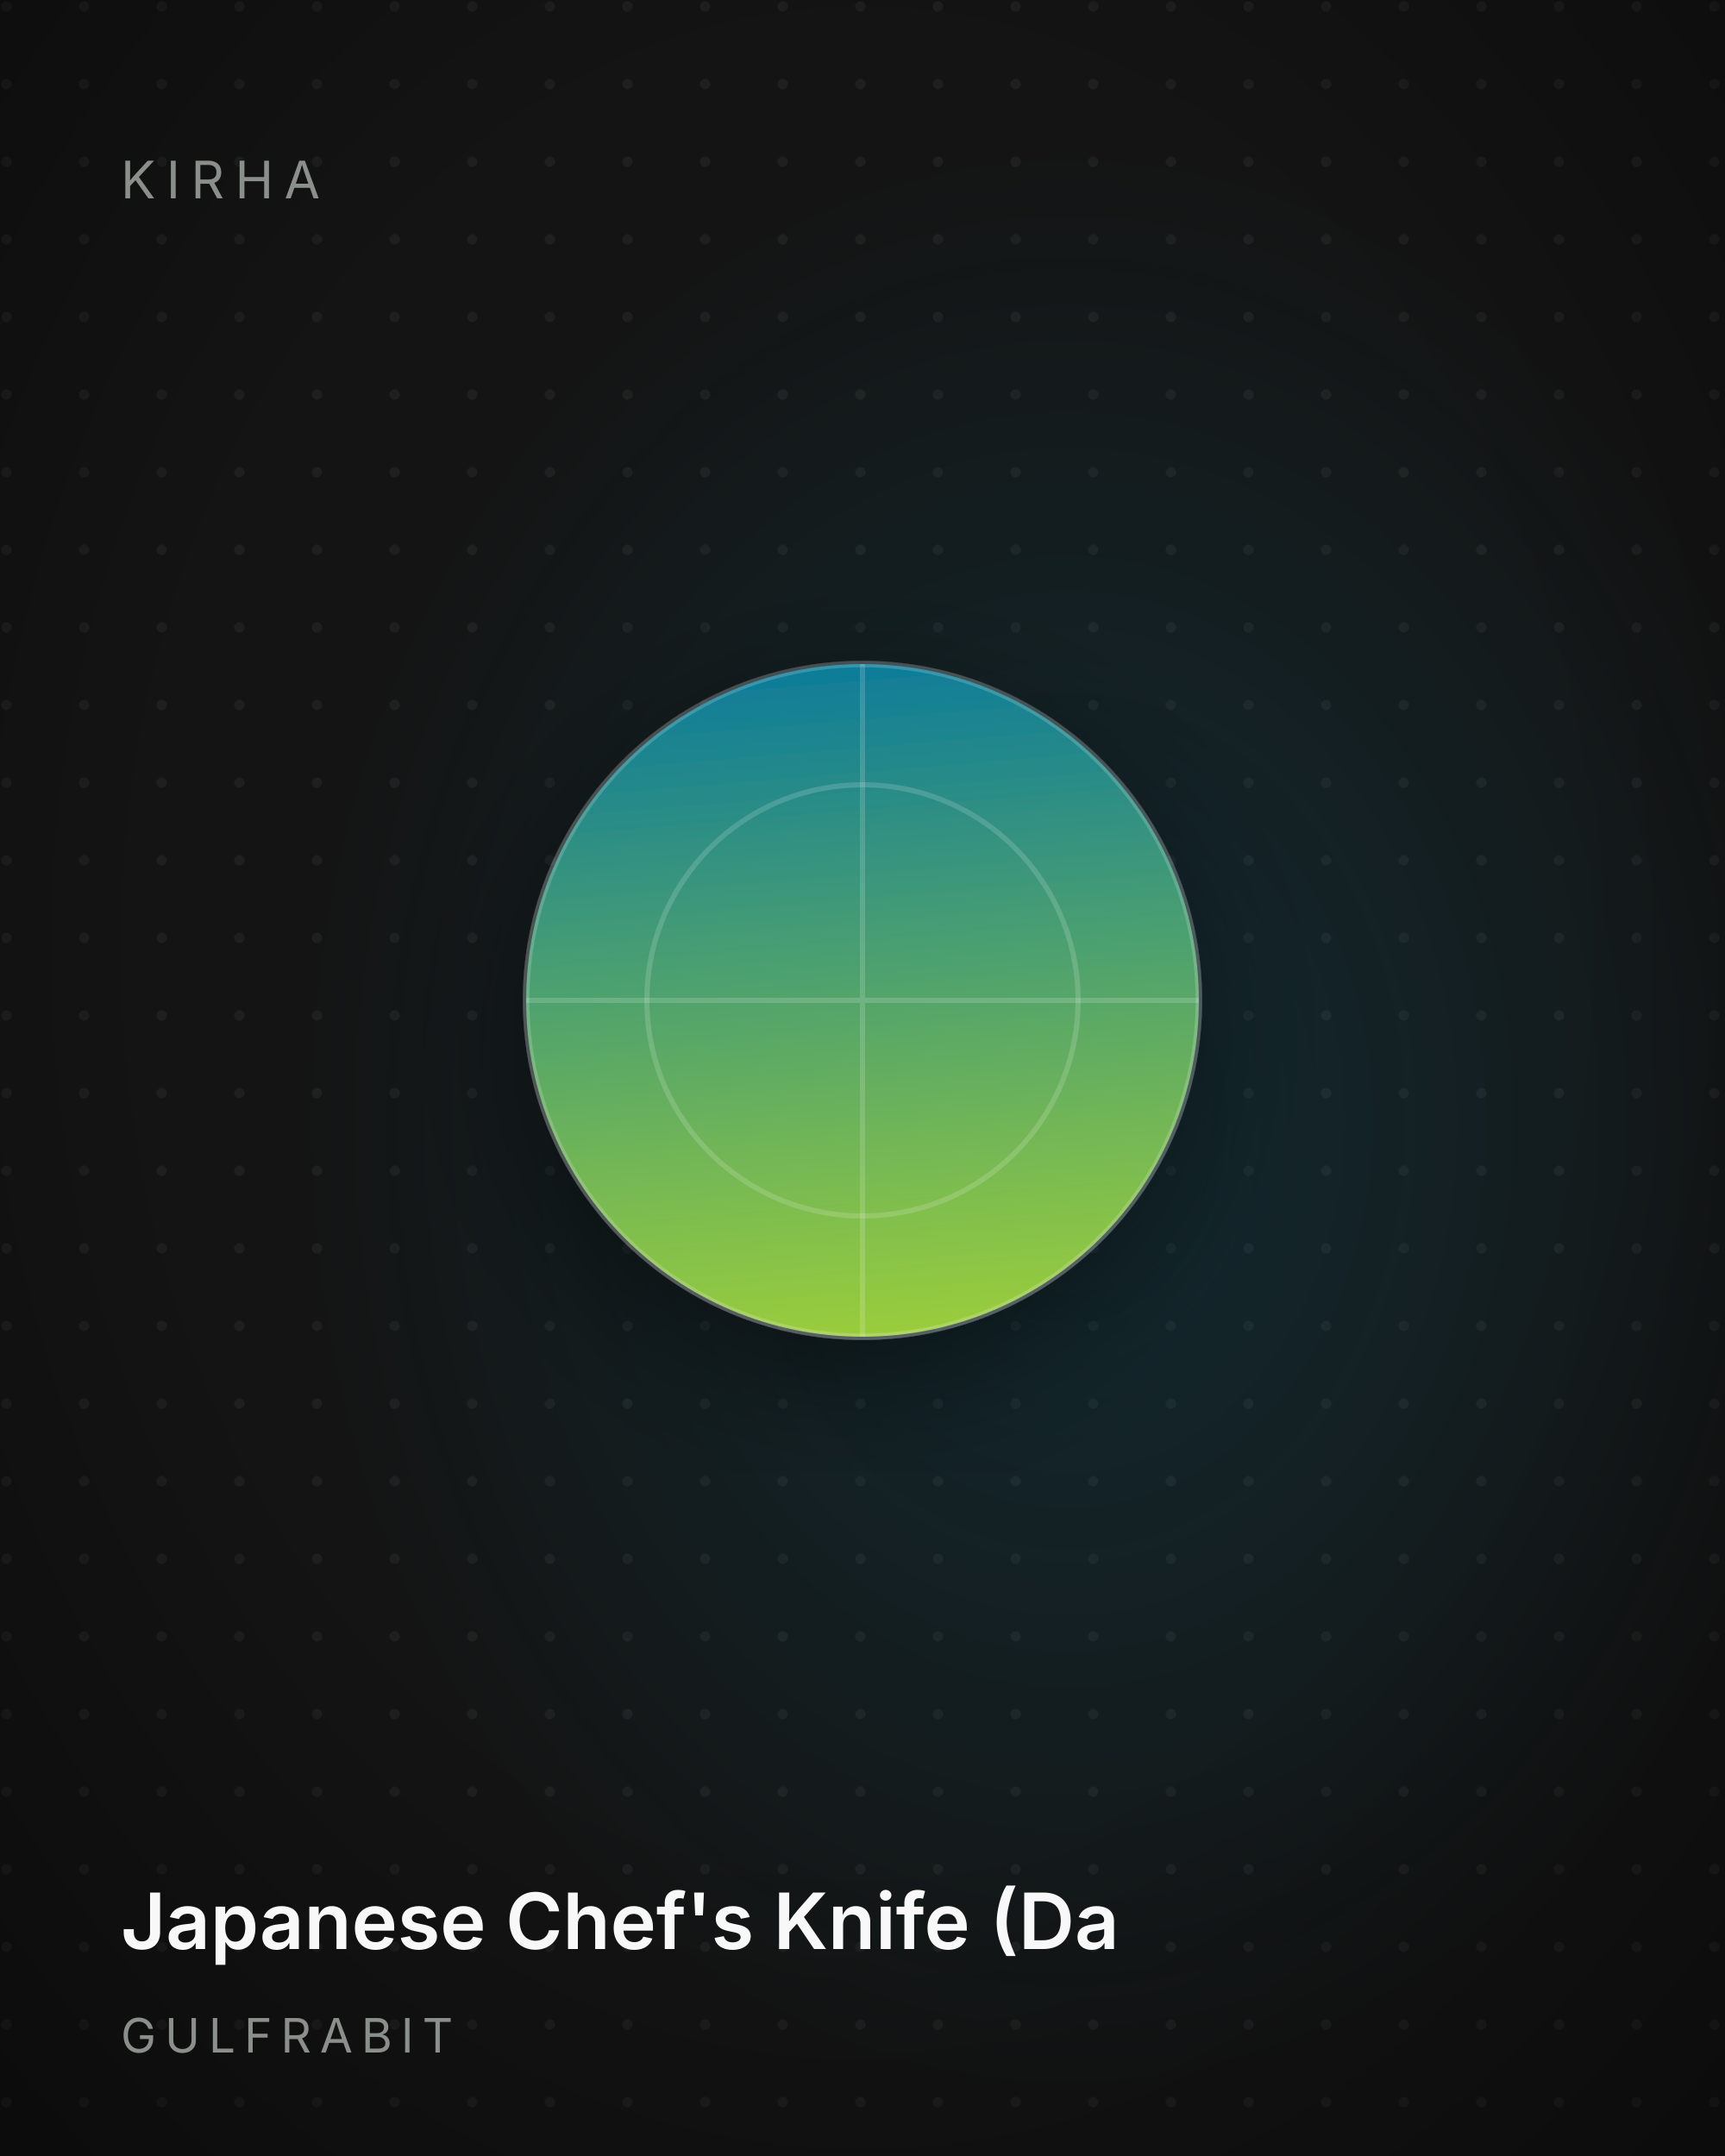
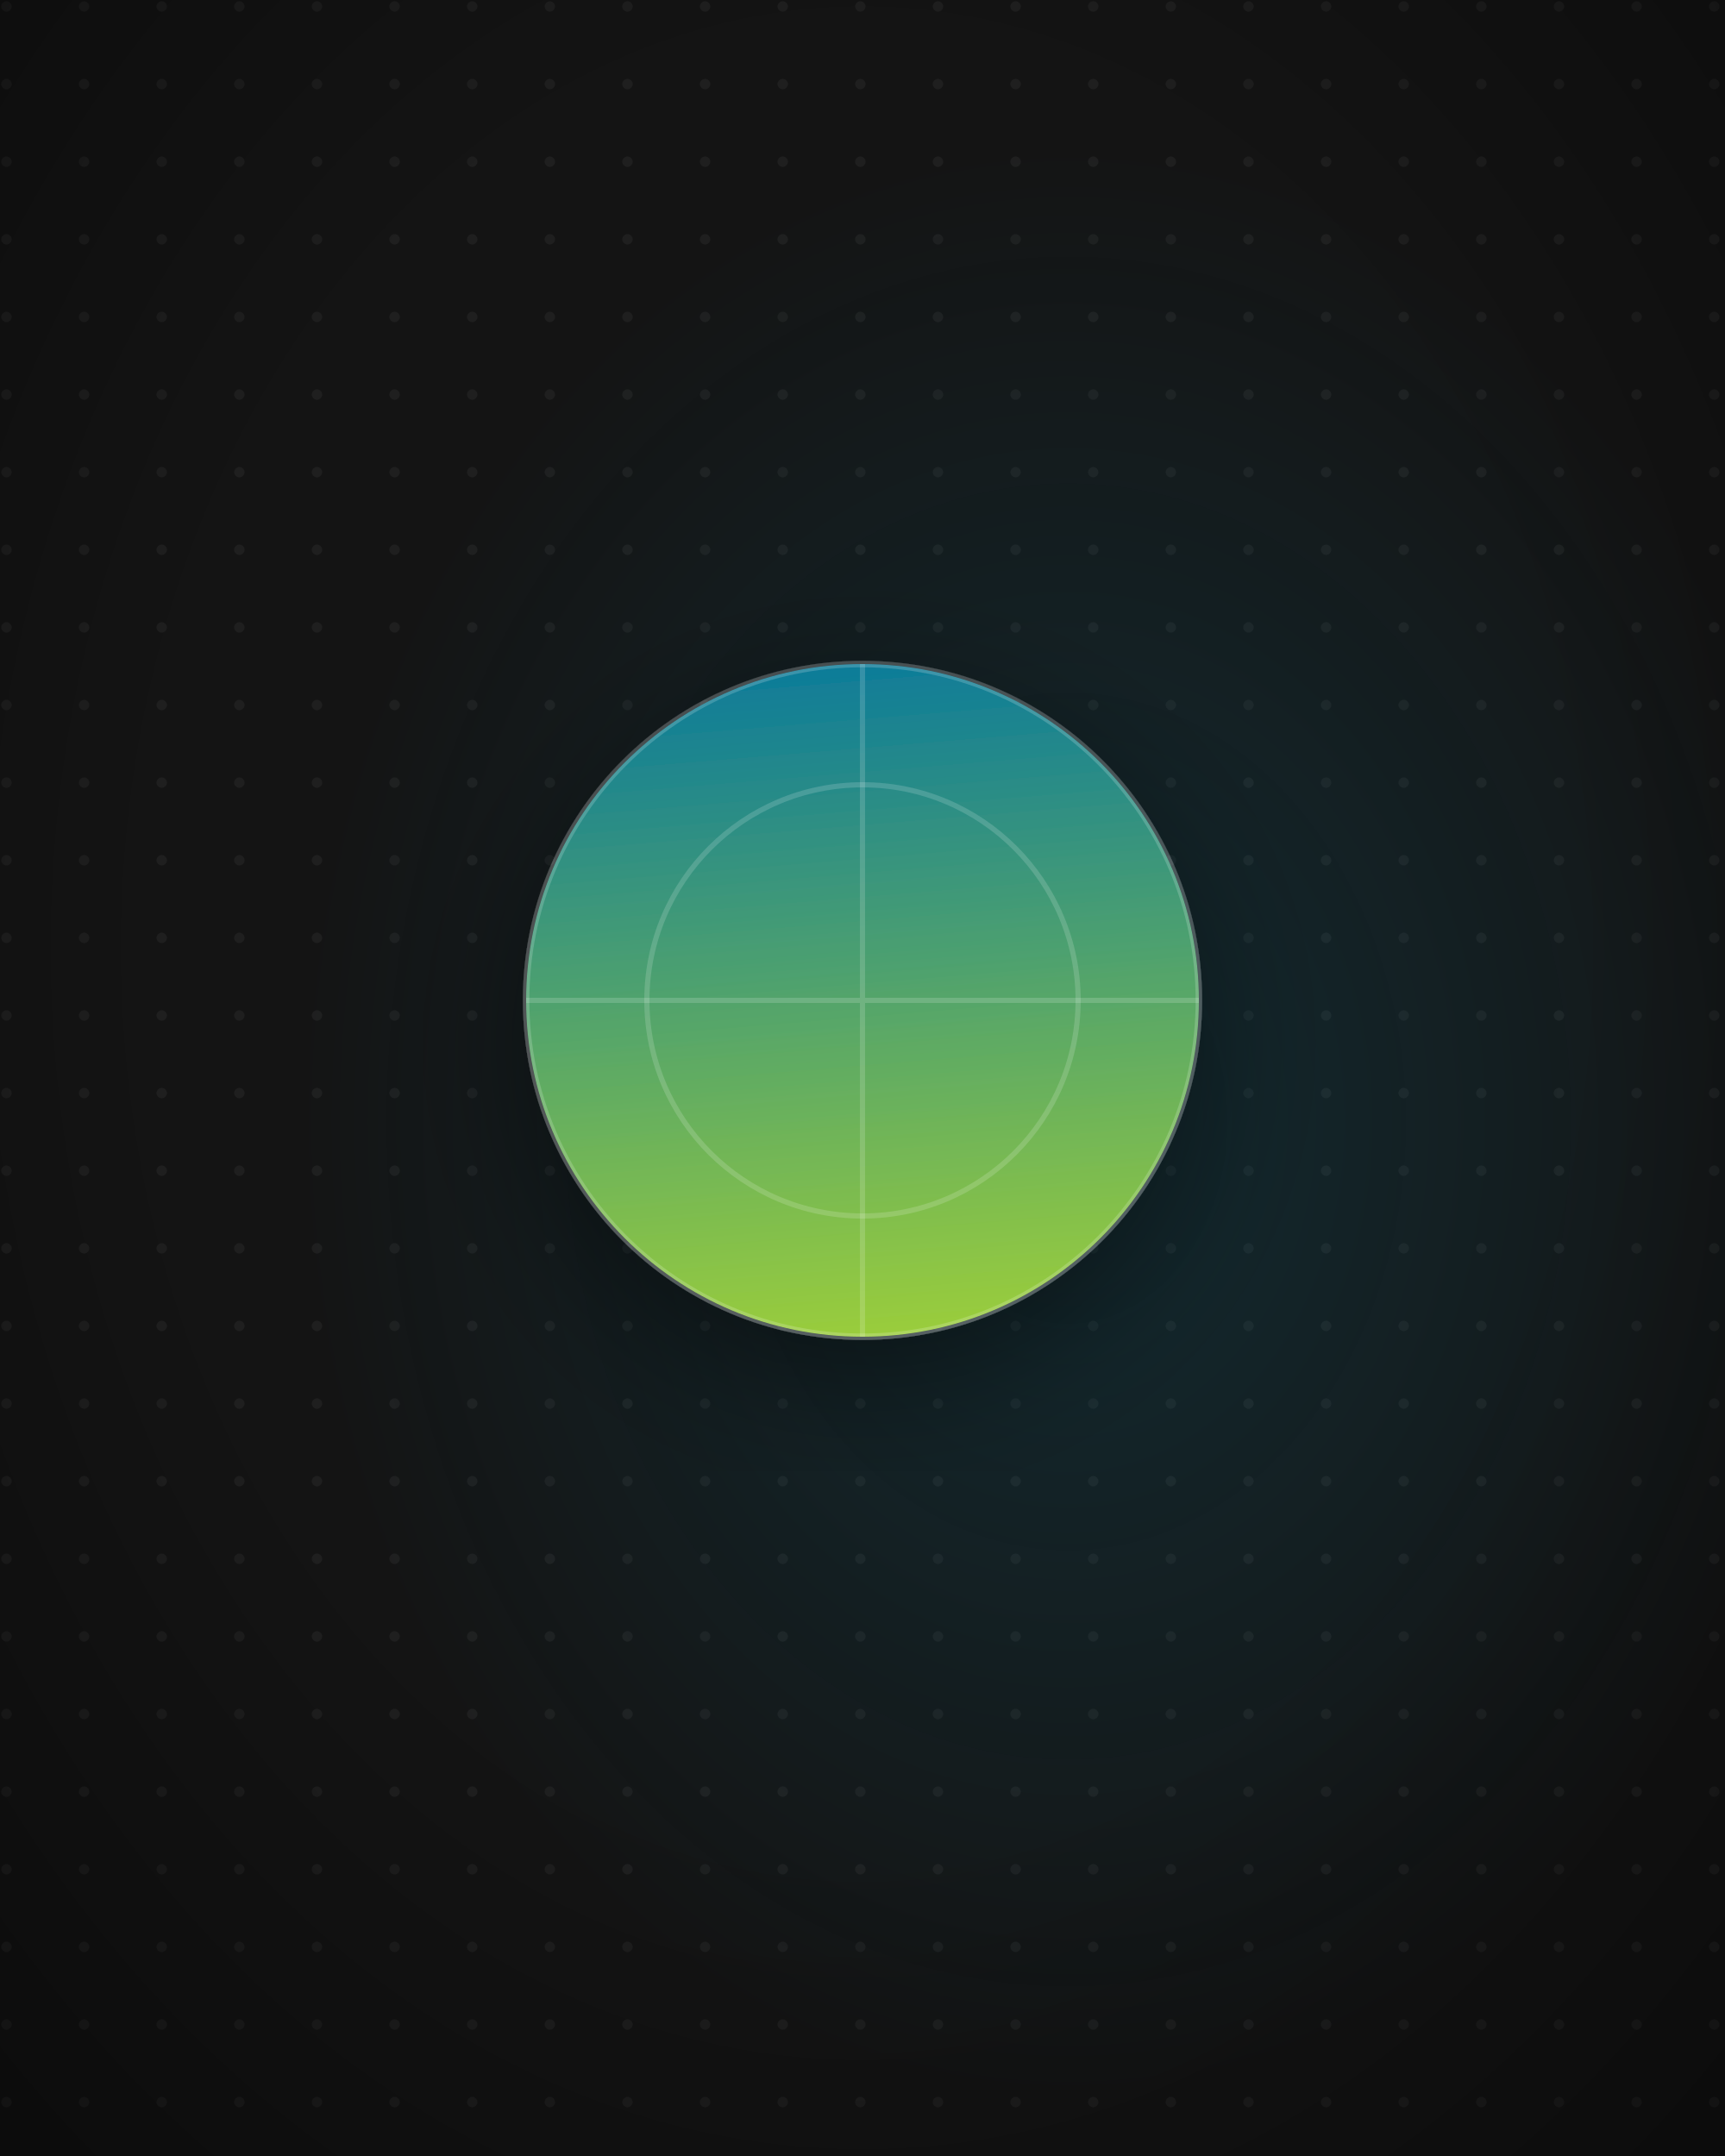
<svg xmlns="http://www.w3.org/2000/svg" viewBox="0 0 400 500" width="400" height="500" role="img" aria-label="Japanese Chef's Knife (Damascus, 20cm)">
  <defs>
    <linearGradient id="accent" gradientTransform="rotate(85 .5 .5)">
      <stop offset="0" stop-color="#0E7C99" />
      <stop offset="1" stop-color="#9ACD3C" />
    </linearGradient>
    <radialGradient id="glow" cx="62%" cy="52%" r="75%">
      <stop offset="0" stop-color="#0E7C99" stop-opacity=".22" />
      <stop offset="60%" stop-color="#0E7C99" stop-opacity="0" />
    </radialGradient>
    <radialGradient id="vig" cx="50%" cy="44%" r="75%">
      <stop offset="55%" stop-color="#000" stop-opacity="0" />
      <stop offset="100%" stop-color="#000" stop-opacity=".42" />
    </radialGradient>
    <pattern id="dots" width="18" height="18" patternUnits="userSpaceOnUse">
      <circle cx="1.5" cy="1.5" r="1.2" fill="#ffffff" fill-opacity=".05" />
    </pattern>
    <filter id="soft" x="-20%" y="-20%" width="140%" height="140%">
      <feDropShadow dx="0" dy="10" stdDeviation="16" flood-color="#000" flood-opacity=".45" />
    </filter>
  </defs>
  <rect width="400" height="500" fill="#141414" />
  <rect width="400" height="500" fill="url(#dots)" />
  <rect width="400" height="500" fill="url(#glow)" />
  <g filter="url(#soft)" transform="translate(200 232) scale(1.0) translate(-200 -232)">
    <circle fill="url(#accent)" stroke="rgba(255,255,255,.18)" stroke-width="1.5" cx="200" cy="232" r="78" />
    <circle stroke="rgba(255,255,255,.16)" fill="none" stroke-width="1.2" cx="200" cy="232" r="50" />
    <path stroke="rgba(255,255,255,.16)" fill="none" stroke-width="1.2" d="M122 232 l156 0 M200 154 l0 156" />
  </g>
  <rect width="400" height="500" fill="url(#vig)" />
-   <text x="28" y="46" font-family="Inter, sans-serif" font-size="12" letter-spacing="2.5" fill="#8A8F8C">KIRHA</text>
-   <text x="28" y="452" font-family="Inter, sans-serif" font-size="18" font-weight="600" fill="#F7F8F7">Japanese Chef's Knife (Da</text>
-   <text x="28" y="476" font-family="Inter, sans-serif" font-size="11" letter-spacing="2" fill="#8A8F8C">GULFRABIT</text>
</svg>
